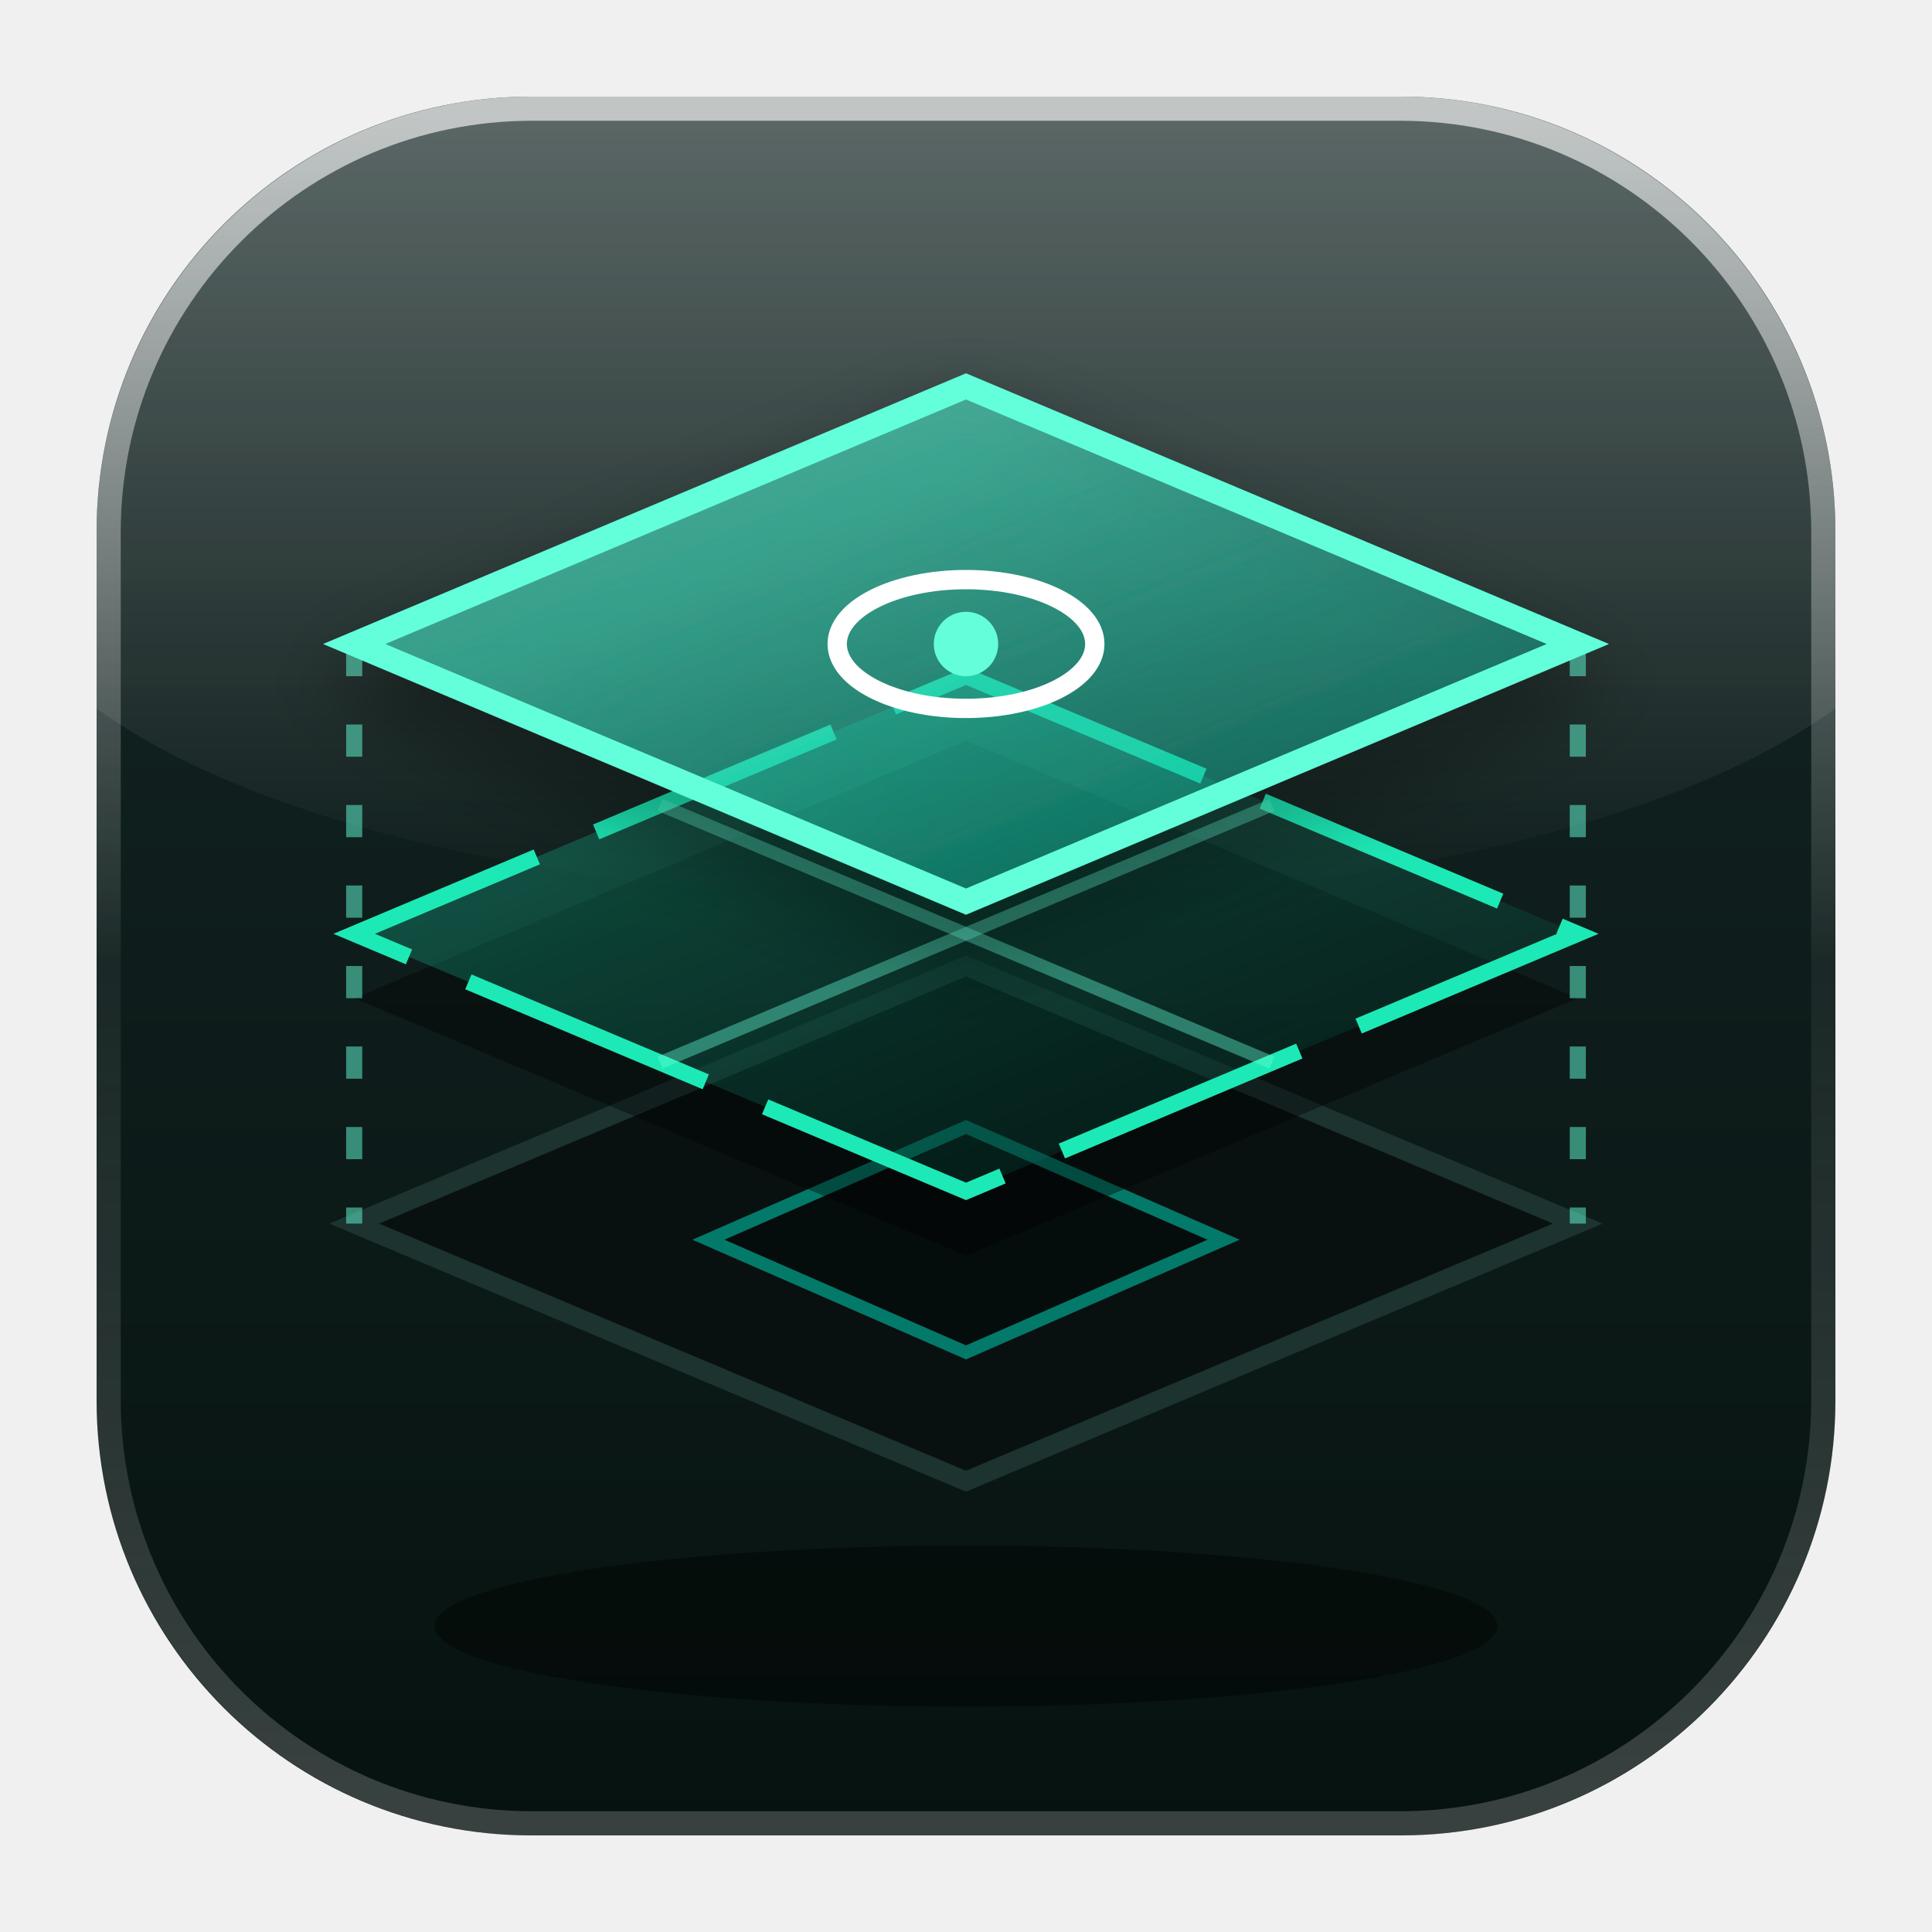
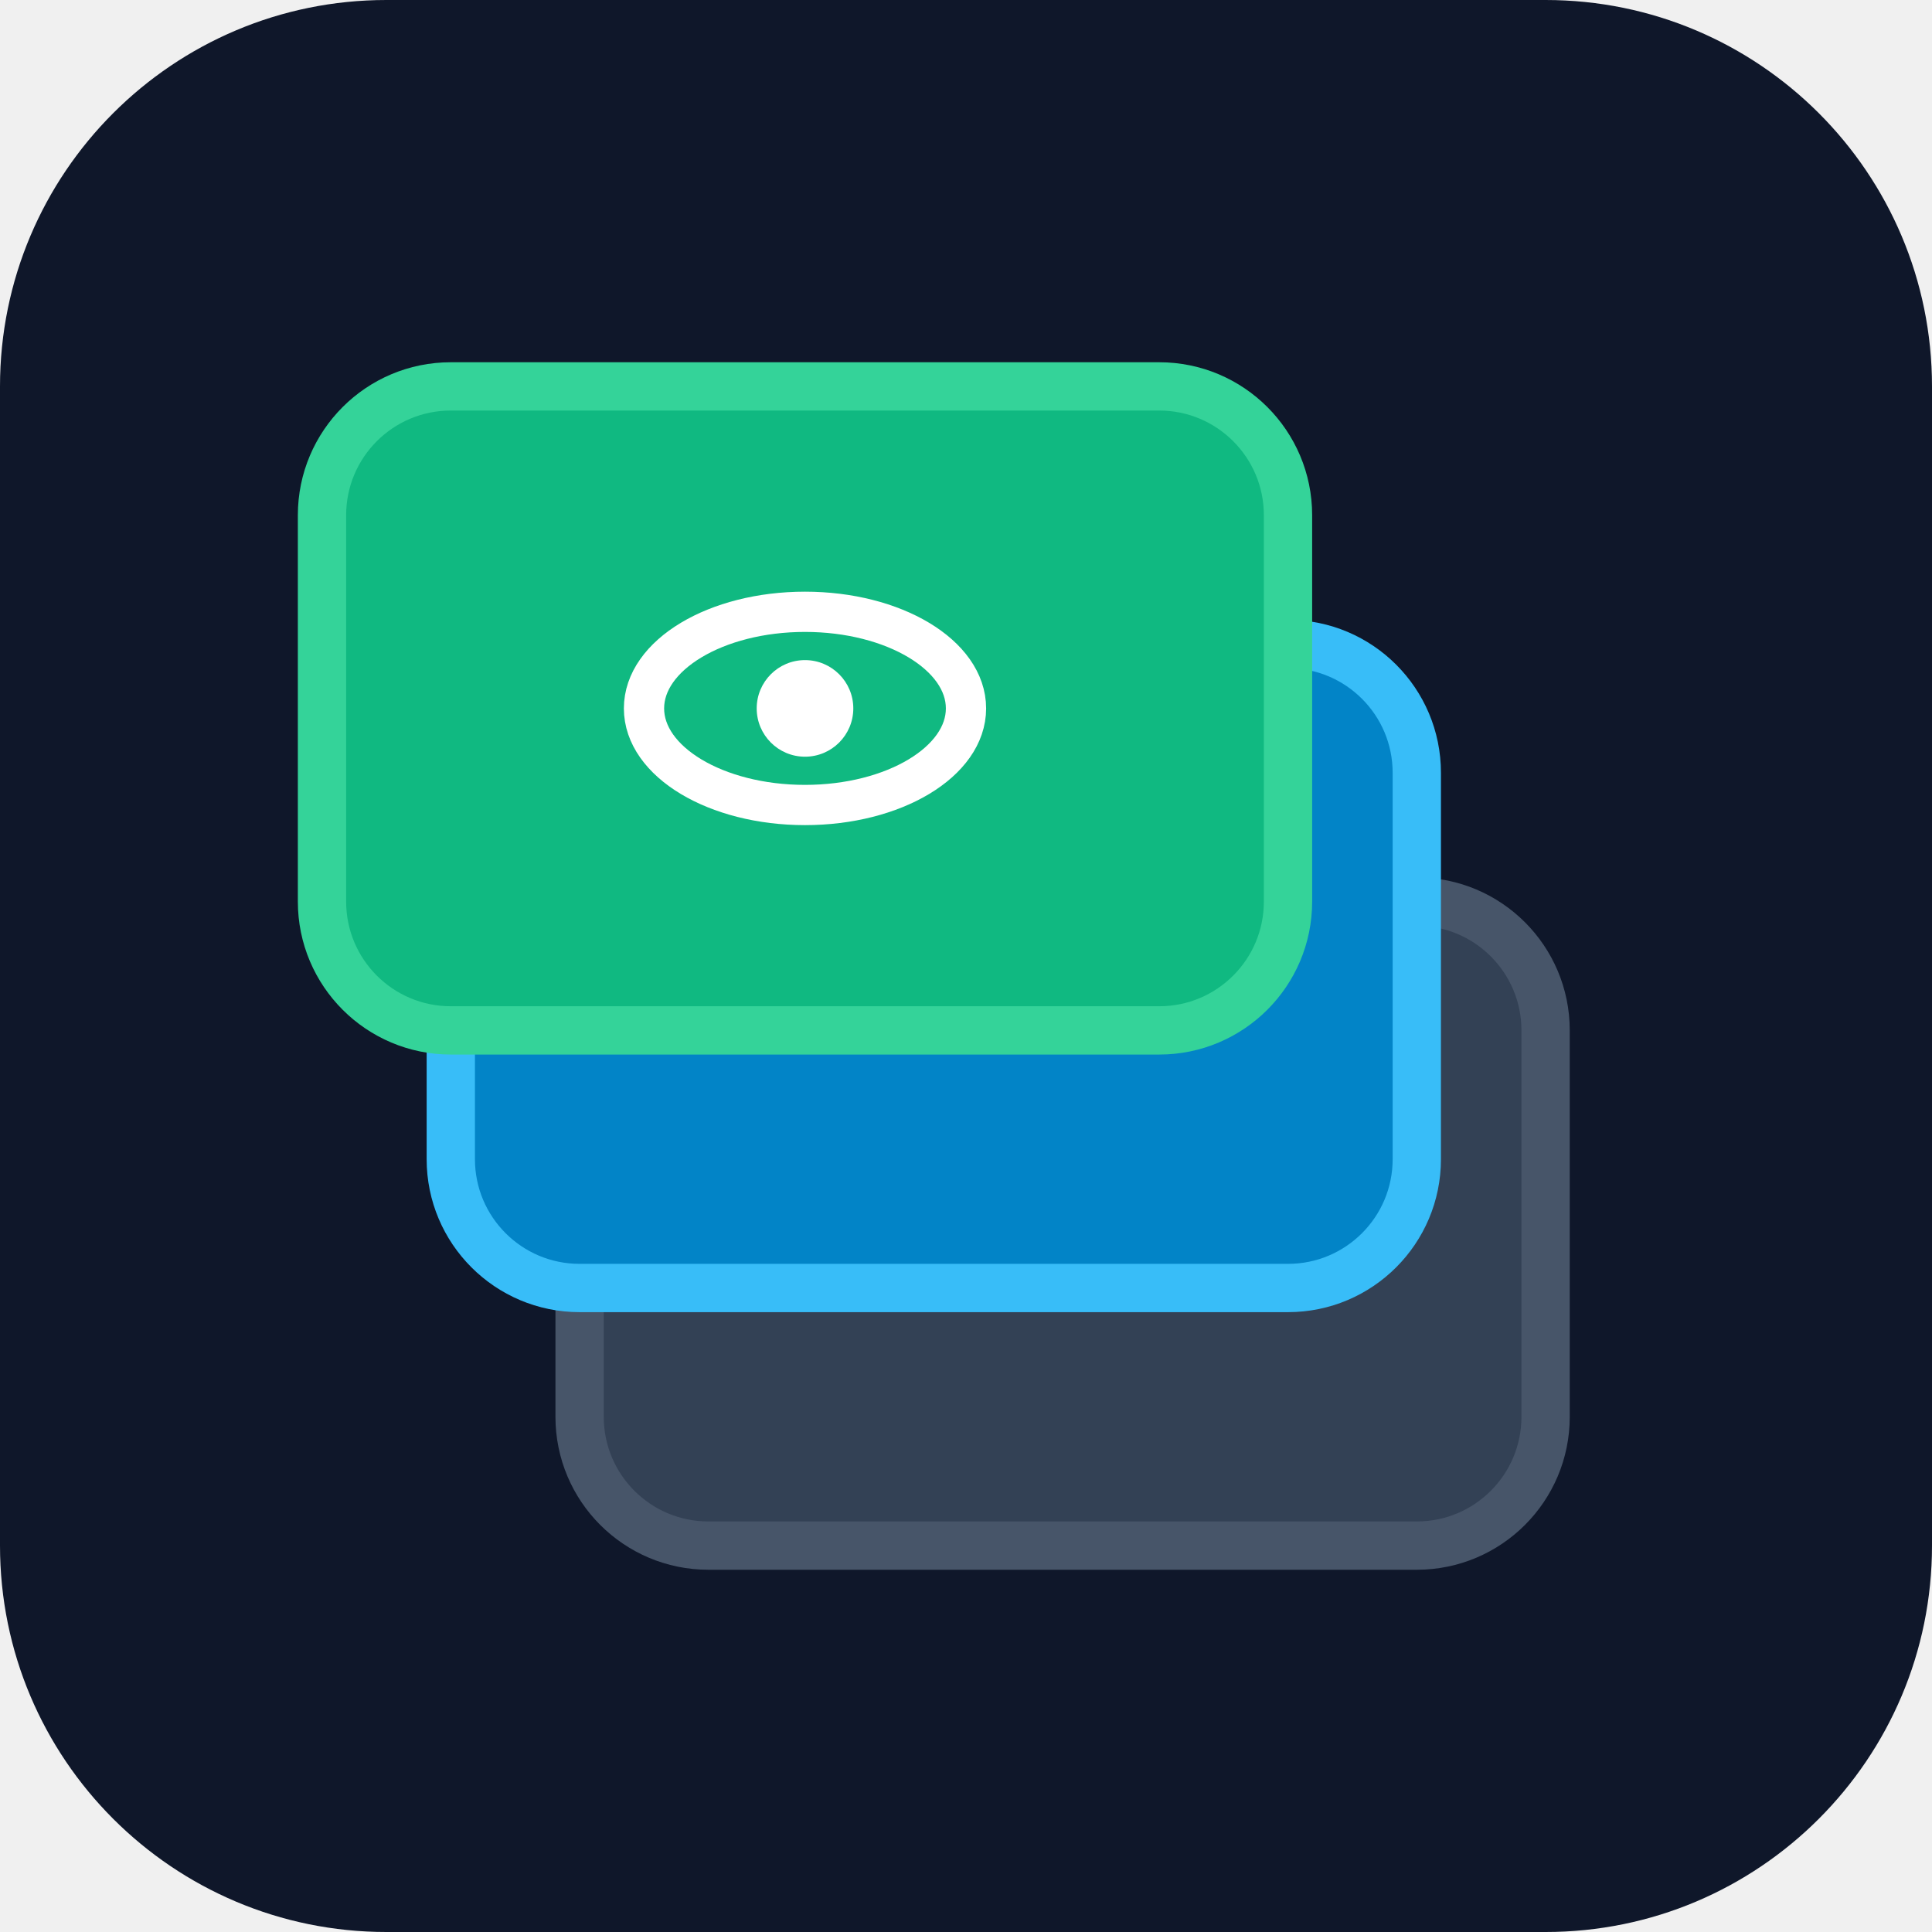
<svg xmlns="http://www.w3.org/2000/svg" viewBox="0 0 120 120" width="120" height="120" data-name="compositing-layers">
-   <defs>
-     <linearGradient id="lyb" x1="0" y1="0" x2="0" y2="1">
-       <stop offset="0" stop-color="#162826" />
-       <stop offset="1" stop-color="#061210" />
-     </linearGradient>
-     <linearGradient id="lyg" x1="0" y1="0" x2="0" y2="1">
-       <stop offset="0" stop-color="#ffffff" stop-opacity=".30" />
-       <stop offset="1" stop-color="#ffffff" stop-opacity="0" />
-     </linearGradient>
-     <linearGradient id="lye" x1="0" y1="0" x2="0" y2="1">
-       <stop offset="0" stop-color="#ffffff" stop-opacity=".62" />
-       <stop offset=".5" stop-color="#ffffff" stop-opacity=".05" />
-       <stop offset="1" stop-color="#ffffff" stop-opacity=".20" />
-     </linearGradient>
-     <clipPath id="lyc">
-       <rect x="6" y="6" width="108" height="108" rx="27" />
-     </clipPath>
-     <filter id="lyd" x="-50%" y="-50%" width="200%" height="200%">
-       <feDropShadow dx="0" dy="2.5" stdDeviation="2.6" flood-color="#000" flood-opacity=".55" />
-     </filter>
-   </defs>
-   <rect x="6" y="6" width="108" height="108" rx="27" fill="url(#lyb)" />
-   <g clip-path="url(#lyc)">
-     <path d="M6 6H114V44C92 60 28 60 6 44Z" fill="url(#lyg)" />
-   </g>
-   <linearGradient id="lyTeal" x1="0" y1="0" x2="1" y2="1">
-     <stop offset="0" stop-color="#64ffda" stop-opacity=".65" />
-     <stop offset="1" stop-color="#00bfa5" stop-opacity=".25" />
-   </linearGradient>
-   <linearGradient id="lyMid" x1="0" y1="0" x2="1" y2="1">
-     <stop offset="0" stop-color="#1de9b6" stop-opacity=".35" />
-     <stop offset="1" stop-color="#004d40" stop-opacity=".15" />
-   </linearGradient>
-   <ellipse cx="60" cy="101" rx="33" ry="5" fill="#000" opacity=".4" />
-   <polygon points="60,60 98,76 60,92 22,76" fill="#081010" stroke="#1c3330" stroke-width="1.2" />
-   <polygon points="60,70 76,77 60,84 44,77" fill="#040a0a" stroke="#00bfa5" stroke-width=".8" opacity=".6" />
-   <polygon points="60,46 98,62 60,78 22,62" fill="#000" opacity=".38" />
-   <polygon points="60,42 98,58 60,74 22,58" fill="url(#lyMid)" stroke="#1de9b6" stroke-width="1" stroke-dasharray="16 4" />
-   <line x1="41" y1="50" x2="79" y2="66" stroke="#64ffda" stroke-width=".8" opacity=".4" />
-   <line x1="79" y1="50" x2="41" y2="66" stroke="#64ffda" stroke-width=".8" opacity=".4" />
-   <g filter="url(#lyd)">
-     <polygon points="60,24 98,40 60,56 22,40" fill="url(#lyTeal)" stroke="#64ffda" stroke-width="1.5" />
-   </g>
-   <ellipse cx="60" cy="40" rx="8" ry="4" fill="none" stroke="#ffffff" stroke-width="1.2" />
-   <circle cx="60" cy="40" r="2" fill="#64ffda" />
-   <line x1="22" y1="40" x2="22" y2="76" stroke="#64ffda" stroke-width="1" stroke-dasharray="2 3" opacity=".5" />
-   <line x1="98" y1="40" x2="98" y2="76" stroke="#64ffda" stroke-width="1" stroke-dasharray="2 3" opacity=".5" />
-   <rect x="6.75" y="6.75" width="106.5" height="106.5" rx="26.3" fill="none" stroke="url(#lye)" stroke-width="1.5" />
+   <rect width="120" height="120" rx="24" fill="#0f172a" />
+   <rect x="36" y="56" width="60" height="40" rx="8" fill="#334155" stroke="#475569" stroke-width="3" />
+   <rect x="28" y="40" width="60" height="40" rx="8" fill="#0284c7" stroke="#38bdf8" stroke-width="3" />
+   <rect x="20" y="24" width="60" height="40" rx="8" fill="#10b981" stroke="#34d399" stroke-width="3" />
+   <ellipse cx="50" cy="44" rx="10" ry="6" fill="none" stroke="#ffffff" stroke-width="2.5" />
+   <circle cx="50" cy="44" r="3" fill="#ffffff" />
</svg>
